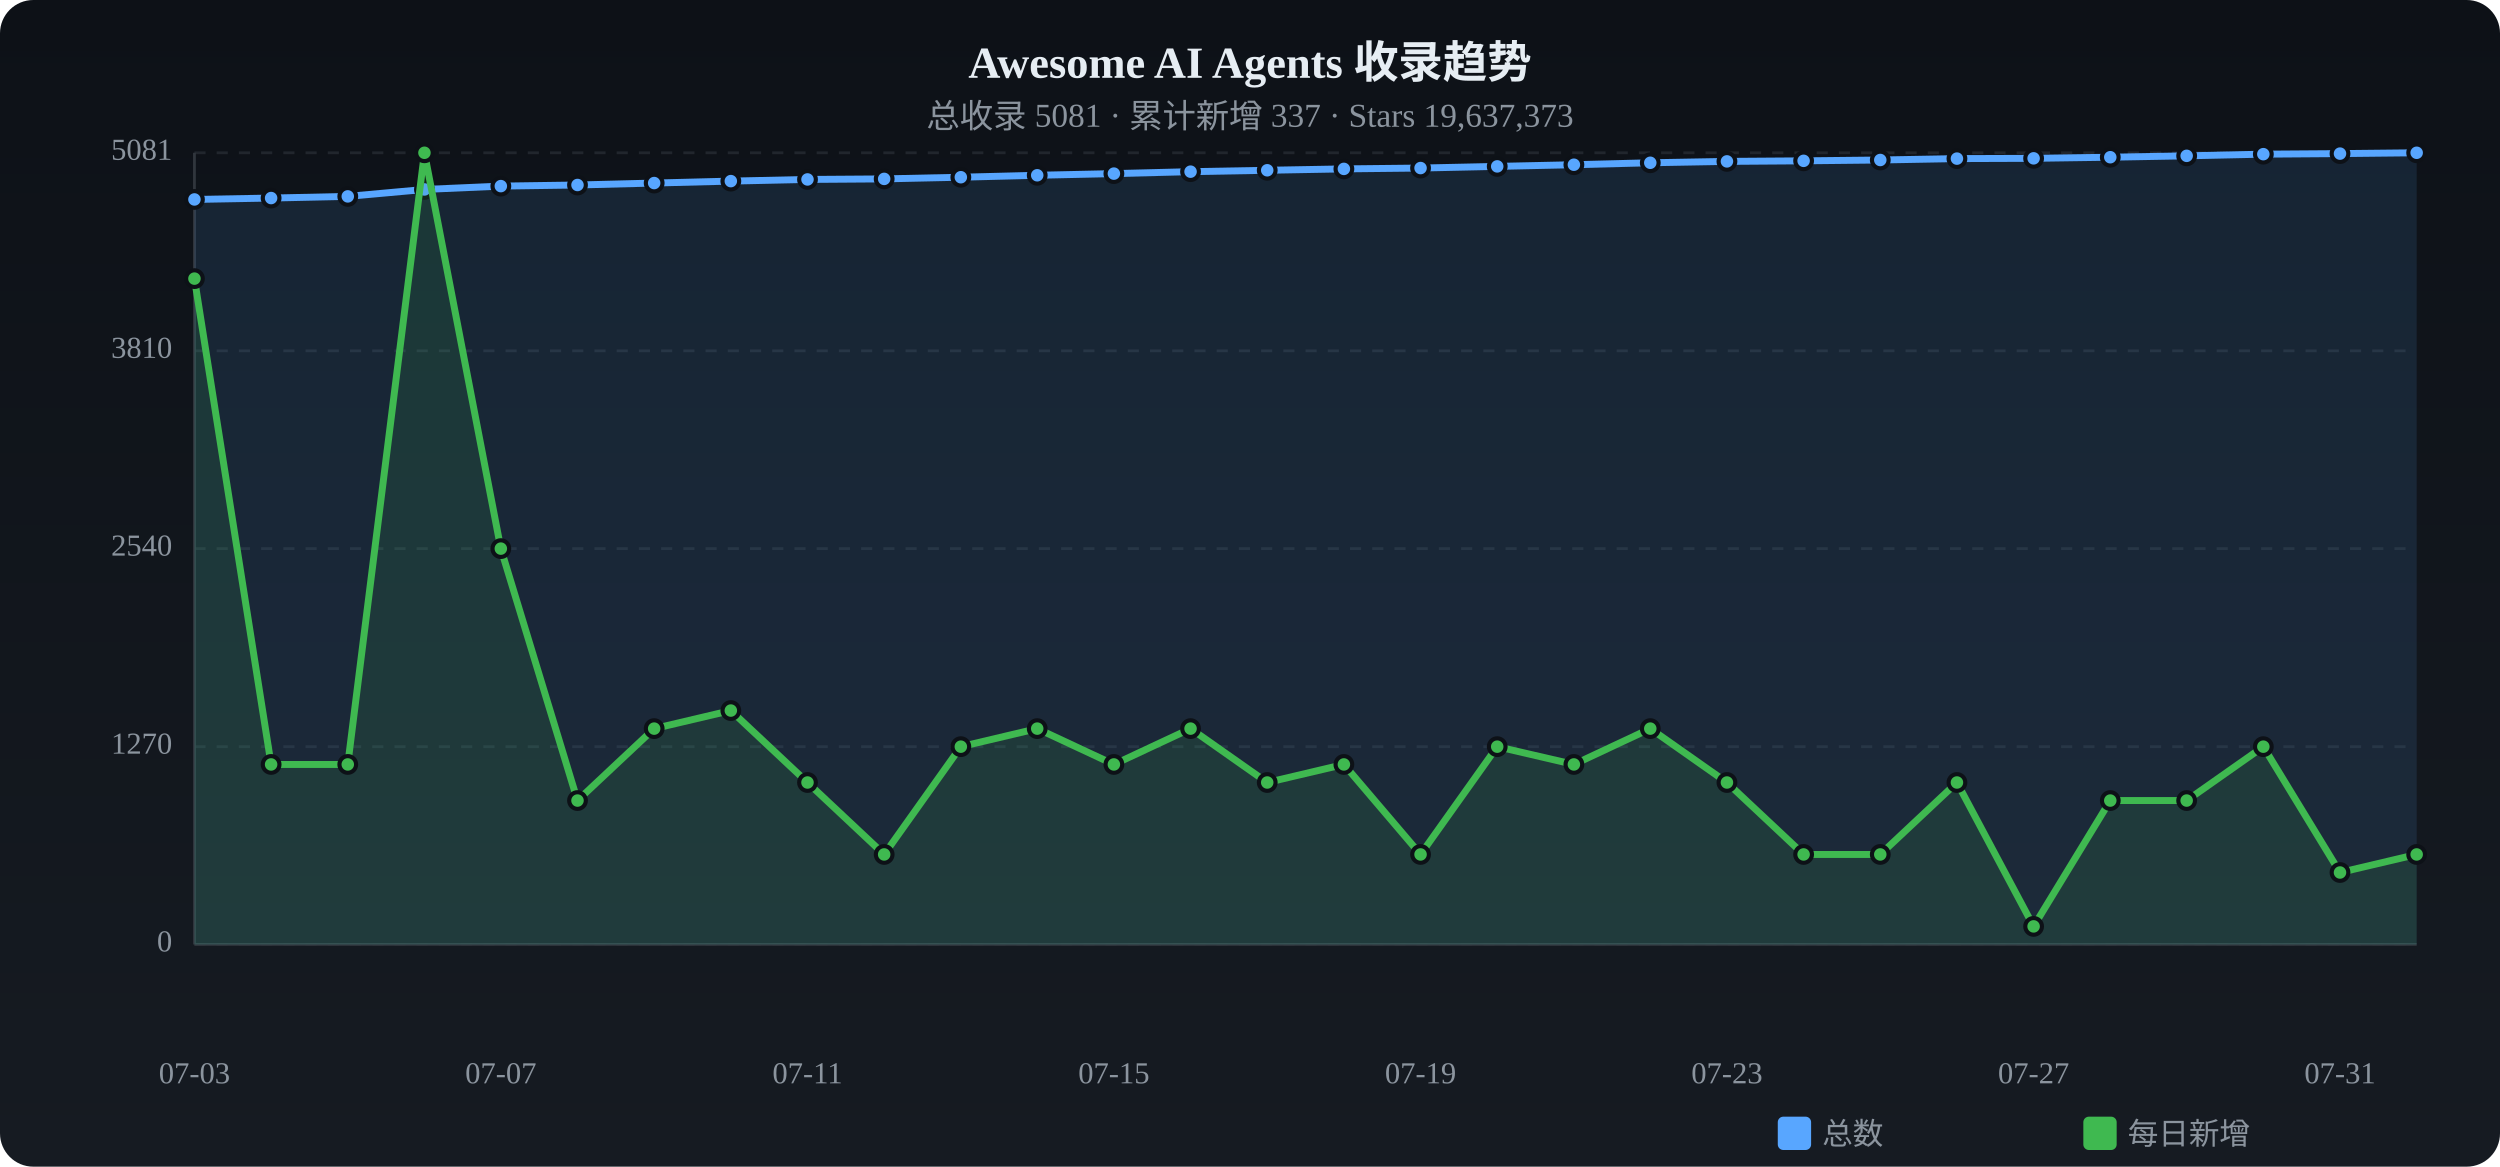
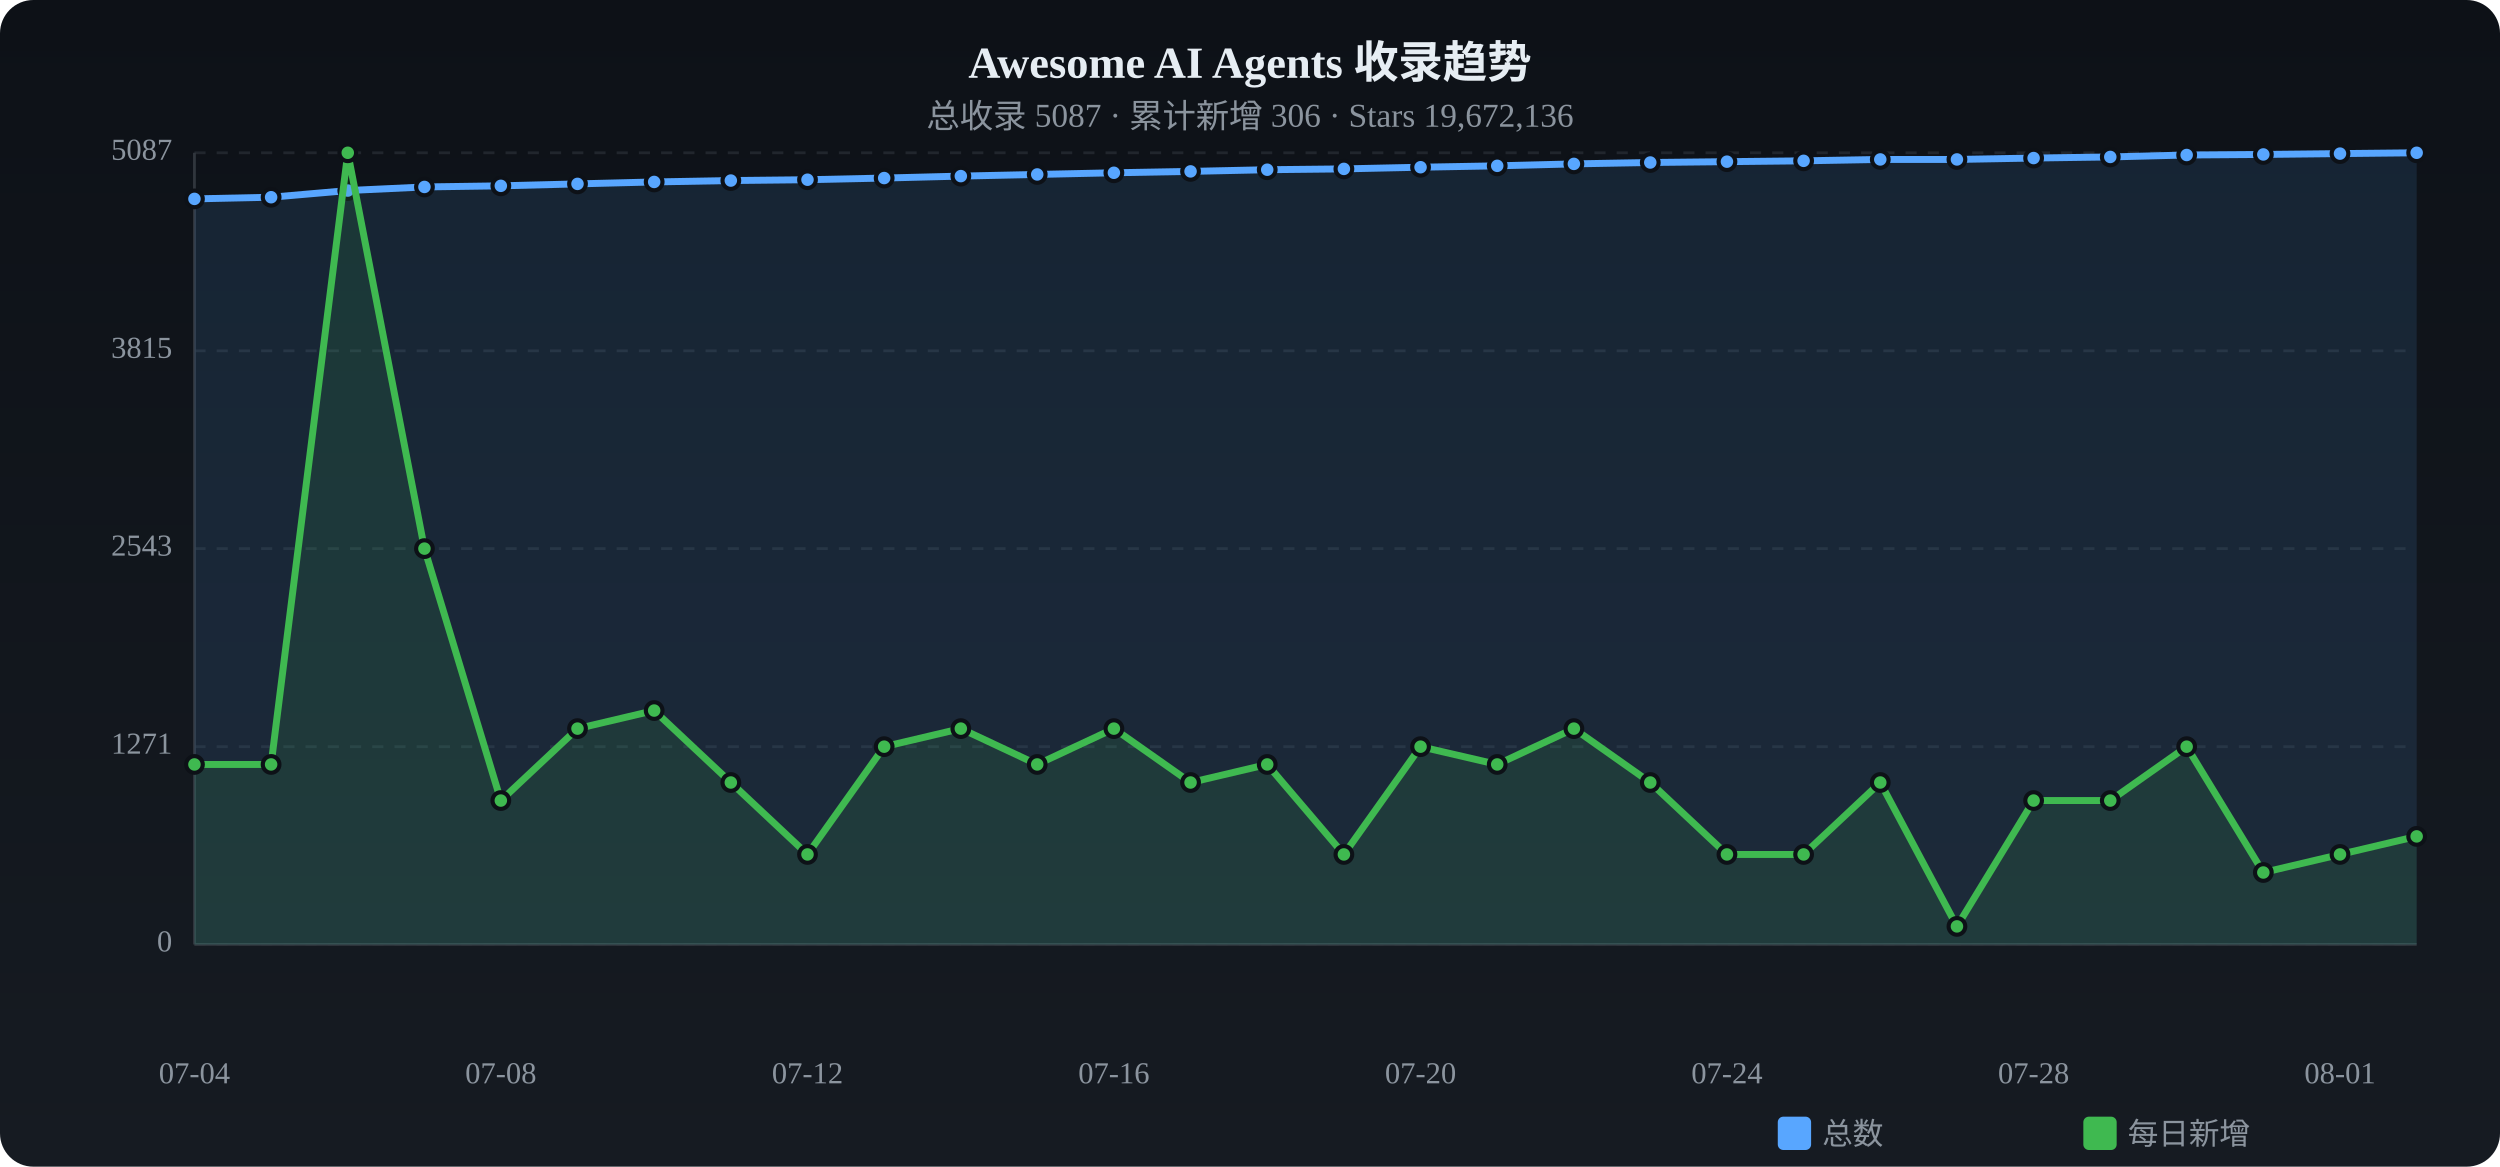
<svg xmlns="http://www.w3.org/2000/svg" viewBox="0 0 900 420" width="900" height="420">
  <defs>
    <linearGradient id="tbg" x1="0%" y1="0%" x2="0%" y2="100%">
      <stop offset="0%" stop-color="#0d1117" />
      <stop offset="100%" stop-color="#161b22" />
    </linearGradient>
  </defs>
  <rect width="900" height="420" rx="12" fill="url(#tbg)" />
  <text x="450.0" y="28" text-anchor="middle" fill="#e6edf3" font-size="16" font-weight="bold">Awesome AI Agents 收录趋势</text>
-   <text x="450.0" y="46" text-anchor="middle" fill="#8b949e" font-size="12">总收录 5081 · 累计新增 337 · Stars 19,637,373</text>
+   <text x="450.0" y="46" text-anchor="middle" fill="#8b949e" font-size="12">总收录 5087 · 累计新增 306 · Stars 19,672,136</text>
  <text x="62" y="340.0" text-anchor="end" fill="#8b949e" font-size="11" dominant-baseline="middle">0</text>
  <line x1="70" y1="340.0" x2="870" y2="340.0" stroke="#21262d" stroke-dasharray="4 4" />
-   <text x="62" y="268.8" text-anchor="end" fill="#8b949e" font-size="11" dominant-baseline="middle">1270</text>
+   <text x="62" y="268.8" text-anchor="end" fill="#8b949e" font-size="11" dominant-baseline="middle">1271</text>
  <line x1="70" y1="268.8" x2="870" y2="268.8" stroke="#21262d" stroke-dasharray="4 4" />
-   <text x="62" y="197.5" text-anchor="end" fill="#8b949e" font-size="11" dominant-baseline="middle">2540</text>
+   <text x="62" y="197.5" text-anchor="end" fill="#8b949e" font-size="11" dominant-baseline="middle">2543</text>
  <line x1="70" y1="197.5" x2="870" y2="197.5" stroke="#21262d" stroke-dasharray="4 4" />
-   <text x="62" y="126.3" text-anchor="end" fill="#8b949e" font-size="11" dominant-baseline="middle">3810</text>
+   <text x="62" y="126.3" text-anchor="end" fill="#8b949e" font-size="11" dominant-baseline="middle">3815</text>
  <line x1="70" y1="126.3" x2="870" y2="126.3" stroke="#21262d" stroke-dasharray="4 4" />
-   <text x="62" y="55.0" text-anchor="end" fill="#8b949e" font-size="11" dominant-baseline="middle">5081</text>
+   <text x="62" y="55.0" text-anchor="end" fill="#8b949e" font-size="11" dominant-baseline="middle">5087</text>
  <line x1="70" y1="55.0" x2="870" y2="55.0" stroke="#21262d" stroke-dasharray="4 4" />
  <line x1="70" y1="55" x2="70" y2="340" stroke="#30363d" />
  <line x1="70" y1="340" x2="870" y2="340" stroke="#30363d" />
-   <path d="M70.0,71.8 L97.6,71.3 L125.2,70.7 L152.8,68.2 L180.3,67.0 L207.9,66.6 L235.5,65.9 L263.1,65.2 L290.7,64.6 L318.3,64.4 L345.9,63.8 L373.4,63.1 L401.0,62.5 L428.6,61.8 L456.2,61.3 L483.8,60.8 L511.4,60.5 L539.0,59.9 L566.6,59.3 L594.1,58.6 L621.7,58.1 L649.3,57.9 L676.9,57.6 L704.5,57.1 L732.1,57.0 L759.7,56.6 L787.2,56.1 L814.8,55.5 L842.4,55.3 L870.0,55.0 L870.0,340 L70.0,340 Z" fill="#58a6ff" opacity="0.12" />
-   <polyline points="70.0,71.8 97.6,71.3 125.2,70.7 152.8,68.2 180.3,67.0 207.9,66.6 235.5,65.9 263.1,65.2 290.7,64.6 318.3,64.4 345.9,63.8 373.4,63.1 401.0,62.5 428.6,61.8 456.2,61.3 483.8,60.8 511.4,60.5 539.0,59.9 566.6,59.3 594.1,58.6 621.7,58.1 649.3,57.9 676.9,57.6 704.5,57.1 732.1,57.0 759.7,56.6 787.2,56.1 814.8,55.5 842.4,55.3 870.0,55.0" fill="none" stroke="#58a6ff" stroke-width="2.5" stroke-linecap="round" stroke-linejoin="round" />
-   <circle cx="70.0" cy="71.8" r="3" fill="#58a6ff" stroke="#0d1117" stroke-width="1.5" />
-   <circle cx="97.6" cy="71.3" r="3" fill="#58a6ff" stroke="#0d1117" stroke-width="1.5" />
-   <circle cx="125.2" cy="70.7" r="3" fill="#58a6ff" stroke="#0d1117" stroke-width="1.5" />
-   <circle cx="152.8" cy="68.2" r="3" fill="#58a6ff" stroke="#0d1117" stroke-width="1.5" />
-   <circle cx="180.3" cy="67.0" r="3" fill="#58a6ff" stroke="#0d1117" stroke-width="1.5" />
-   <circle cx="207.9" cy="66.6" r="3" fill="#58a6ff" stroke="#0d1117" stroke-width="1.5" />
-   <circle cx="235.5" cy="65.9" r="3" fill="#58a6ff" stroke="#0d1117" stroke-width="1.5" />
-   <circle cx="263.1" cy="65.2" r="3" fill="#58a6ff" stroke="#0d1117" stroke-width="1.5" />
-   <circle cx="290.7" cy="64.6" r="3" fill="#58a6ff" stroke="#0d1117" stroke-width="1.5" />
-   <circle cx="318.3" cy="64.4" r="3" fill="#58a6ff" stroke="#0d1117" stroke-width="1.5" />
-   <circle cx="345.9" cy="63.8" r="3" fill="#58a6ff" stroke="#0d1117" stroke-width="1.5" />
-   <circle cx="373.4" cy="63.1" r="3" fill="#58a6ff" stroke="#0d1117" stroke-width="1.5" />
-   <circle cx="401.0" cy="62.5" r="3" fill="#58a6ff" stroke="#0d1117" stroke-width="1.5" />
-   <circle cx="428.6" cy="61.8" r="3" fill="#58a6ff" stroke="#0d1117" stroke-width="1.5" />
-   <circle cx="456.2" cy="61.3" r="3" fill="#58a6ff" stroke="#0d1117" stroke-width="1.5" />
+   <path d="M70.0,71.6 L97.6,71.0 L125.2,68.6 L152.8,67.3 L180.3,66.9 L207.9,66.2 L235.5,65.5 L263.1,65.0 L290.7,64.7 L318.3,64.1 L345.9,63.4 L373.4,62.8 L401.0,62.2 L428.6,61.7 L456.2,61.1 L483.8,60.8 L511.4,60.2 L539.0,59.7 L566.6,59.0 L594.1,58.5 L621.7,58.2 L649.3,57.9 L676.9,57.4 L704.5,57.4 L732.1,56.9 L759.7,56.5 L787.2,55.8 L814.8,55.6 L842.4,55.3 L870.0,55.0 L870.0,340 L70.0,340 Z" fill="#58a6ff" opacity="0.12" />
+   <polyline points="70.0,71.6 97.6,71.0 125.2,68.6 152.8,67.3 180.3,66.9 207.9,66.2 235.5,65.5 263.1,65.0 290.7,64.7 318.3,64.1 345.9,63.4 373.4,62.8 401.0,62.2 428.6,61.7 456.2,61.1 483.8,60.8 511.4,60.2 539.0,59.7 566.6,59.0 594.1,58.5 621.7,58.2 649.3,57.9 676.9,57.4 704.5,57.4 732.1,56.9 759.7,56.5 787.2,55.8 814.8,55.6 842.4,55.3 870.0,55.0" fill="none" stroke="#58a6ff" stroke-width="2.5" stroke-linecap="round" stroke-linejoin="round" />
+   <circle cx="70.0" cy="71.6" r="3" fill="#58a6ff" stroke="#0d1117" stroke-width="1.5" />
+   <circle cx="97.6" cy="71.0" r="3" fill="#58a6ff" stroke="#0d1117" stroke-width="1.5" />
+   <circle cx="125.2" cy="68.6" r="3" fill="#58a6ff" stroke="#0d1117" stroke-width="1.5" />
+   <circle cx="152.8" cy="67.3" r="3" fill="#58a6ff" stroke="#0d1117" stroke-width="1.5" />
+   <circle cx="180.3" cy="66.9" r="3" fill="#58a6ff" stroke="#0d1117" stroke-width="1.5" />
+   <circle cx="207.9" cy="66.2" r="3" fill="#58a6ff" stroke="#0d1117" stroke-width="1.5" />
+   <circle cx="235.5" cy="65.5" r="3" fill="#58a6ff" stroke="#0d1117" stroke-width="1.5" />
+   <circle cx="263.1" cy="65.0" r="3" fill="#58a6ff" stroke="#0d1117" stroke-width="1.5" />
+   <circle cx="290.7" cy="64.7" r="3" fill="#58a6ff" stroke="#0d1117" stroke-width="1.5" />
+   <circle cx="318.3" cy="64.1" r="3" fill="#58a6ff" stroke="#0d1117" stroke-width="1.5" />
+   <circle cx="345.9" cy="63.4" r="3" fill="#58a6ff" stroke="#0d1117" stroke-width="1.5" />
+   <circle cx="373.4" cy="62.8" r="3" fill="#58a6ff" stroke="#0d1117" stroke-width="1.5" />
+   <circle cx="401.0" cy="62.2" r="3" fill="#58a6ff" stroke="#0d1117" stroke-width="1.5" />
+   <circle cx="428.6" cy="61.7" r="3" fill="#58a6ff" stroke="#0d1117" stroke-width="1.5" />
+   <circle cx="456.2" cy="61.1" r="3" fill="#58a6ff" stroke="#0d1117" stroke-width="1.5" />
  <circle cx="483.8" cy="60.8" r="3" fill="#58a6ff" stroke="#0d1117" stroke-width="1.5" />
-   <circle cx="511.4" cy="60.5" r="3" fill="#58a6ff" stroke="#0d1117" stroke-width="1.5" />
-   <circle cx="539.0" cy="59.9" r="3" fill="#58a6ff" stroke="#0d1117" stroke-width="1.5" />
-   <circle cx="566.6" cy="59.3" r="3" fill="#58a6ff" stroke="#0d1117" stroke-width="1.5" />
-   <circle cx="594.1" cy="58.6" r="3" fill="#58a6ff" stroke="#0d1117" stroke-width="1.5" />
-   <circle cx="621.7" cy="58.1" r="3" fill="#58a6ff" stroke="#0d1117" stroke-width="1.5" />
+   <circle cx="511.4" cy="60.2" r="3" fill="#58a6ff" stroke="#0d1117" stroke-width="1.5" />
+   <circle cx="539.0" cy="59.7" r="3" fill="#58a6ff" stroke="#0d1117" stroke-width="1.5" />
+   <circle cx="566.6" cy="59.0" r="3" fill="#58a6ff" stroke="#0d1117" stroke-width="1.5" />
+   <circle cx="594.1" cy="58.5" r="3" fill="#58a6ff" stroke="#0d1117" stroke-width="1.5" />
+   <circle cx="621.7" cy="58.2" r="3" fill="#58a6ff" stroke="#0d1117" stroke-width="1.5" />
  <circle cx="649.3" cy="57.9" r="3" fill="#58a6ff" stroke="#0d1117" stroke-width="1.5" />
-   <circle cx="676.9" cy="57.6" r="3" fill="#58a6ff" stroke="#0d1117" stroke-width="1.5" />
-   <circle cx="704.5" cy="57.1" r="3" fill="#58a6ff" stroke="#0d1117" stroke-width="1.5" />
-   <circle cx="732.1" cy="57.0" r="3" fill="#58a6ff" stroke="#0d1117" stroke-width="1.5" />
-   <circle cx="759.7" cy="56.6" r="3" fill="#58a6ff" stroke="#0d1117" stroke-width="1.5" />
-   <circle cx="787.2" cy="56.1" r="3" fill="#58a6ff" stroke="#0d1117" stroke-width="1.5" />
-   <circle cx="814.8" cy="55.5" r="3" fill="#58a6ff" stroke="#0d1117" stroke-width="1.5" />
+   <circle cx="676.9" cy="57.4" r="3" fill="#58a6ff" stroke="#0d1117" stroke-width="1.5" />
+   <circle cx="704.5" cy="57.4" r="3" fill="#58a6ff" stroke="#0d1117" stroke-width="1.5" />
+   <circle cx="732.1" cy="56.9" r="3" fill="#58a6ff" stroke="#0d1117" stroke-width="1.5" />
+   <circle cx="759.7" cy="56.5" r="3" fill="#58a6ff" stroke="#0d1117" stroke-width="1.5" />
+   <circle cx="787.2" cy="55.8" r="3" fill="#58a6ff" stroke="#0d1117" stroke-width="1.5" />
+   <circle cx="814.8" cy="55.6" r="3" fill="#58a6ff" stroke="#0d1117" stroke-width="1.5" />
  <circle cx="842.4" cy="55.3" r="3" fill="#58a6ff" stroke="#0d1117" stroke-width="1.5" />
  <circle cx="870.0" cy="55.0" r="3" fill="#58a6ff" stroke="#0d1117" stroke-width="1.5" />
-   <path d="M70.0,100.3 L97.6,275.2 L125.2,275.2 L152.8,55.0 L180.3,197.5 L207.9,288.2 L235.5,262.3 L263.1,255.8 L290.7,281.7 L318.3,307.6 L345.9,268.8 L373.4,262.3 L401.0,275.2 L428.6,262.3 L456.2,281.7 L483.8,275.2 L511.4,307.6 L539.0,268.8 L566.6,275.2 L594.1,262.3 L621.7,281.7 L649.3,307.6 L676.9,307.6 L704.5,281.7 L732.1,333.5 L759.7,288.2 L787.2,288.2 L814.8,268.8 L842.4,314.1 L870.0,307.6 L870.0,340 L70.0,340 Z" fill="#3fb950" opacity="0.12" />
-   <polyline points="70.0,100.3 97.6,275.2 125.2,275.2 152.8,55.0 180.3,197.5 207.9,288.2 235.5,262.3 263.1,255.8 290.7,281.7 318.3,307.6 345.9,268.8 373.4,262.3 401.0,275.2 428.6,262.3 456.2,281.7 483.8,275.2 511.4,307.6 539.0,268.8 566.6,275.2 594.1,262.3 621.7,281.7 649.3,307.6 676.9,307.6 704.5,281.7 732.1,333.5 759.7,288.2 787.2,288.2 814.8,268.8 842.4,314.1 870.0,307.6" fill="none" stroke="#3fb950" stroke-width="2.5" stroke-linecap="round" stroke-linejoin="round" />
-   <circle cx="70.0" cy="100.3" r="3" fill="#3fb950" stroke="#0d1117" stroke-width="1.5" />
+   <path d="M70.0,275.2 L97.6,275.2 L125.2,55.0 L152.8,197.5 L180.3,288.2 L207.9,262.3 L235.5,255.8 L263.1,281.7 L290.7,307.6 L318.3,268.8 L345.9,262.3 L373.4,275.2 L401.0,262.3 L428.6,281.7 L456.2,275.2 L483.8,307.6 L511.4,268.8 L539.0,275.2 L566.6,262.3 L594.1,281.7 L621.7,307.6 L649.3,307.6 L676.9,281.7 L704.5,333.5 L732.1,288.2 L759.7,288.2 L787.2,268.8 L814.8,314.1 L842.4,307.6 L870.0,301.1 L870.0,340 L70.0,340 Z" fill="#3fb950" opacity="0.12" />
+   <polyline points="70.0,275.2 97.6,275.2 125.2,55.0 152.8,197.5 180.3,288.2 207.9,262.3 235.5,255.8 263.1,281.7 290.7,307.6 318.3,268.8 345.9,262.3 373.4,275.2 401.0,262.3 428.6,281.7 456.2,275.2 483.8,307.6 511.4,268.8 539.0,275.2 566.6,262.3 594.1,281.7 621.7,307.6 649.3,307.6 676.9,281.7 704.5,333.5 732.1,288.2 759.7,288.2 787.2,268.8 814.8,314.1 842.4,307.6 870.0,301.1" fill="none" stroke="#3fb950" stroke-width="2.5" stroke-linecap="round" stroke-linejoin="round" />
+   <circle cx="70.0" cy="275.2" r="3" fill="#3fb950" stroke="#0d1117" stroke-width="1.5" />
  <circle cx="97.6" cy="275.2" r="3" fill="#3fb950" stroke="#0d1117" stroke-width="1.5" />
-   <circle cx="125.2" cy="275.2" r="3" fill="#3fb950" stroke="#0d1117" stroke-width="1.5" />
-   <circle cx="152.8" cy="55.0" r="3" fill="#3fb950" stroke="#0d1117" stroke-width="1.5" />
-   <circle cx="180.3" cy="197.5" r="3" fill="#3fb950" stroke="#0d1117" stroke-width="1.5" />
-   <circle cx="207.9" cy="288.2" r="3" fill="#3fb950" stroke="#0d1117" stroke-width="1.5" />
-   <circle cx="235.5" cy="262.3" r="3" fill="#3fb950" stroke="#0d1117" stroke-width="1.5" />
-   <circle cx="263.1" cy="255.8" r="3" fill="#3fb950" stroke="#0d1117" stroke-width="1.5" />
-   <circle cx="290.7" cy="281.7" r="3" fill="#3fb950" stroke="#0d1117" stroke-width="1.5" />
-   <circle cx="318.3" cy="307.6" r="3" fill="#3fb950" stroke="#0d1117" stroke-width="1.5" />
-   <circle cx="345.9" cy="268.8" r="3" fill="#3fb950" stroke="#0d1117" stroke-width="1.5" />
-   <circle cx="373.4" cy="262.3" r="3" fill="#3fb950" stroke="#0d1117" stroke-width="1.5" />
-   <circle cx="401.0" cy="275.2" r="3" fill="#3fb950" stroke="#0d1117" stroke-width="1.5" />
-   <circle cx="428.6" cy="262.3" r="3" fill="#3fb950" stroke="#0d1117" stroke-width="1.5" />
-   <circle cx="456.2" cy="281.7" r="3" fill="#3fb950" stroke="#0d1117" stroke-width="1.5" />
-   <circle cx="483.8" cy="275.2" r="3" fill="#3fb950" stroke="#0d1117" stroke-width="1.5" />
-   <circle cx="511.4" cy="307.6" r="3" fill="#3fb950" stroke="#0d1117" stroke-width="1.5" />
-   <circle cx="539.0" cy="268.8" r="3" fill="#3fb950" stroke="#0d1117" stroke-width="1.5" />
-   <circle cx="566.6" cy="275.2" r="3" fill="#3fb950" stroke="#0d1117" stroke-width="1.5" />
-   <circle cx="594.1" cy="262.3" r="3" fill="#3fb950" stroke="#0d1117" stroke-width="1.5" />
-   <circle cx="621.7" cy="281.7" r="3" fill="#3fb950" stroke="#0d1117" stroke-width="1.5" />
+   <circle cx="125.2" cy="55.0" r="3" fill="#3fb950" stroke="#0d1117" stroke-width="1.5" />
+   <circle cx="152.8" cy="197.5" r="3" fill="#3fb950" stroke="#0d1117" stroke-width="1.5" />
+   <circle cx="180.3" cy="288.2" r="3" fill="#3fb950" stroke="#0d1117" stroke-width="1.5" />
+   <circle cx="207.9" cy="262.3" r="3" fill="#3fb950" stroke="#0d1117" stroke-width="1.5" />
+   <circle cx="235.5" cy="255.8" r="3" fill="#3fb950" stroke="#0d1117" stroke-width="1.5" />
+   <circle cx="263.1" cy="281.7" r="3" fill="#3fb950" stroke="#0d1117" stroke-width="1.5" />
+   <circle cx="290.7" cy="307.6" r="3" fill="#3fb950" stroke="#0d1117" stroke-width="1.5" />
+   <circle cx="318.3" cy="268.8" r="3" fill="#3fb950" stroke="#0d1117" stroke-width="1.5" />
+   <circle cx="345.9" cy="262.3" r="3" fill="#3fb950" stroke="#0d1117" stroke-width="1.5" />
+   <circle cx="373.4" cy="275.2" r="3" fill="#3fb950" stroke="#0d1117" stroke-width="1.5" />
+   <circle cx="401.0" cy="262.3" r="3" fill="#3fb950" stroke="#0d1117" stroke-width="1.5" />
+   <circle cx="428.6" cy="281.7" r="3" fill="#3fb950" stroke="#0d1117" stroke-width="1.5" />
+   <circle cx="456.2" cy="275.2" r="3" fill="#3fb950" stroke="#0d1117" stroke-width="1.5" />
+   <circle cx="483.8" cy="307.6" r="3" fill="#3fb950" stroke="#0d1117" stroke-width="1.5" />
+   <circle cx="511.4" cy="268.8" r="3" fill="#3fb950" stroke="#0d1117" stroke-width="1.5" />
+   <circle cx="539.0" cy="275.2" r="3" fill="#3fb950" stroke="#0d1117" stroke-width="1.5" />
+   <circle cx="566.6" cy="262.3" r="3" fill="#3fb950" stroke="#0d1117" stroke-width="1.5" />
+   <circle cx="594.1" cy="281.7" r="3" fill="#3fb950" stroke="#0d1117" stroke-width="1.5" />
+   <circle cx="621.7" cy="307.6" r="3" fill="#3fb950" stroke="#0d1117" stroke-width="1.5" />
  <circle cx="649.3" cy="307.6" r="3" fill="#3fb950" stroke="#0d1117" stroke-width="1.5" />
-   <circle cx="676.9" cy="307.6" r="3" fill="#3fb950" stroke="#0d1117" stroke-width="1.5" />
-   <circle cx="704.5" cy="281.7" r="3" fill="#3fb950" stroke="#0d1117" stroke-width="1.5" />
-   <circle cx="732.1" cy="333.5" r="3" fill="#3fb950" stroke="#0d1117" stroke-width="1.5" />
+   <circle cx="676.9" cy="281.7" r="3" fill="#3fb950" stroke="#0d1117" stroke-width="1.5" />
+   <circle cx="704.5" cy="333.5" r="3" fill="#3fb950" stroke="#0d1117" stroke-width="1.5" />
+   <circle cx="732.1" cy="288.2" r="3" fill="#3fb950" stroke="#0d1117" stroke-width="1.5" />
  <circle cx="759.7" cy="288.2" r="3" fill="#3fb950" stroke="#0d1117" stroke-width="1.5" />
-   <circle cx="787.2" cy="288.2" r="3" fill="#3fb950" stroke="#0d1117" stroke-width="1.5" />
-   <circle cx="814.8" cy="268.8" r="3" fill="#3fb950" stroke="#0d1117" stroke-width="1.5" />
-   <circle cx="842.4" cy="314.1" r="3" fill="#3fb950" stroke="#0d1117" stroke-width="1.5" />
-   <circle cx="870.0" cy="307.6" r="3" fill="#3fb950" stroke="#0d1117" stroke-width="1.5" />
-   <text x="70.0" y="390" text-anchor="middle" fill="#8b949e" font-size="11">07-03</text>
-   <text x="180.3" y="390" text-anchor="middle" fill="#8b949e" font-size="11">07-07</text>
-   <text x="290.7" y="390" text-anchor="middle" fill="#8b949e" font-size="11">07-11</text>
-   <text x="401.0" y="390" text-anchor="middle" fill="#8b949e" font-size="11">07-15</text>
-   <text x="511.4" y="390" text-anchor="middle" fill="#8b949e" font-size="11">07-19</text>
-   <text x="621.7" y="390" text-anchor="middle" fill="#8b949e" font-size="11">07-23</text>
-   <text x="732.1" y="390" text-anchor="middle" fill="#8b949e" font-size="11">07-27</text>
-   <text x="842.4" y="390" text-anchor="middle" fill="#8b949e" font-size="11">07-31</text>
+   <circle cx="787.2" cy="268.8" r="3" fill="#3fb950" stroke="#0d1117" stroke-width="1.5" />
+   <circle cx="814.8" cy="314.1" r="3" fill="#3fb950" stroke="#0d1117" stroke-width="1.5" />
+   <circle cx="842.4" cy="307.6" r="3" fill="#3fb950" stroke="#0d1117" stroke-width="1.5" />
+   <circle cx="870.0" cy="301.1" r="3" fill="#3fb950" stroke="#0d1117" stroke-width="1.5" />
+   <text x="70.0" y="390" text-anchor="middle" fill="#8b949e" font-size="11">07-04</text>
+   <text x="180.3" y="390" text-anchor="middle" fill="#8b949e" font-size="11">07-08</text>
+   <text x="290.7" y="390" text-anchor="middle" fill="#8b949e" font-size="11">07-12</text>
+   <text x="401.0" y="390" text-anchor="middle" fill="#8b949e" font-size="11">07-16</text>
+   <text x="511.4" y="390" text-anchor="middle" fill="#8b949e" font-size="11">07-20</text>
+   <text x="621.7" y="390" text-anchor="middle" fill="#8b949e" font-size="11">07-24</text>
+   <text x="732.1" y="390" text-anchor="middle" fill="#8b949e" font-size="11">07-28</text>
+   <text x="842.4" y="390" text-anchor="middle" fill="#8b949e" font-size="11">08-01</text>
  <rect x="640" y="402" width="12" height="12" rx="2" fill="#58a6ff" />
  <text x="656" y="412" fill="#8b949e" font-size="11">总数</text>
  <rect x="750" y="402" width="12" height="12" rx="2" fill="#3fb950" />
  <text x="766" y="412" fill="#8b949e" font-size="11">每日新增</text>
</svg>
